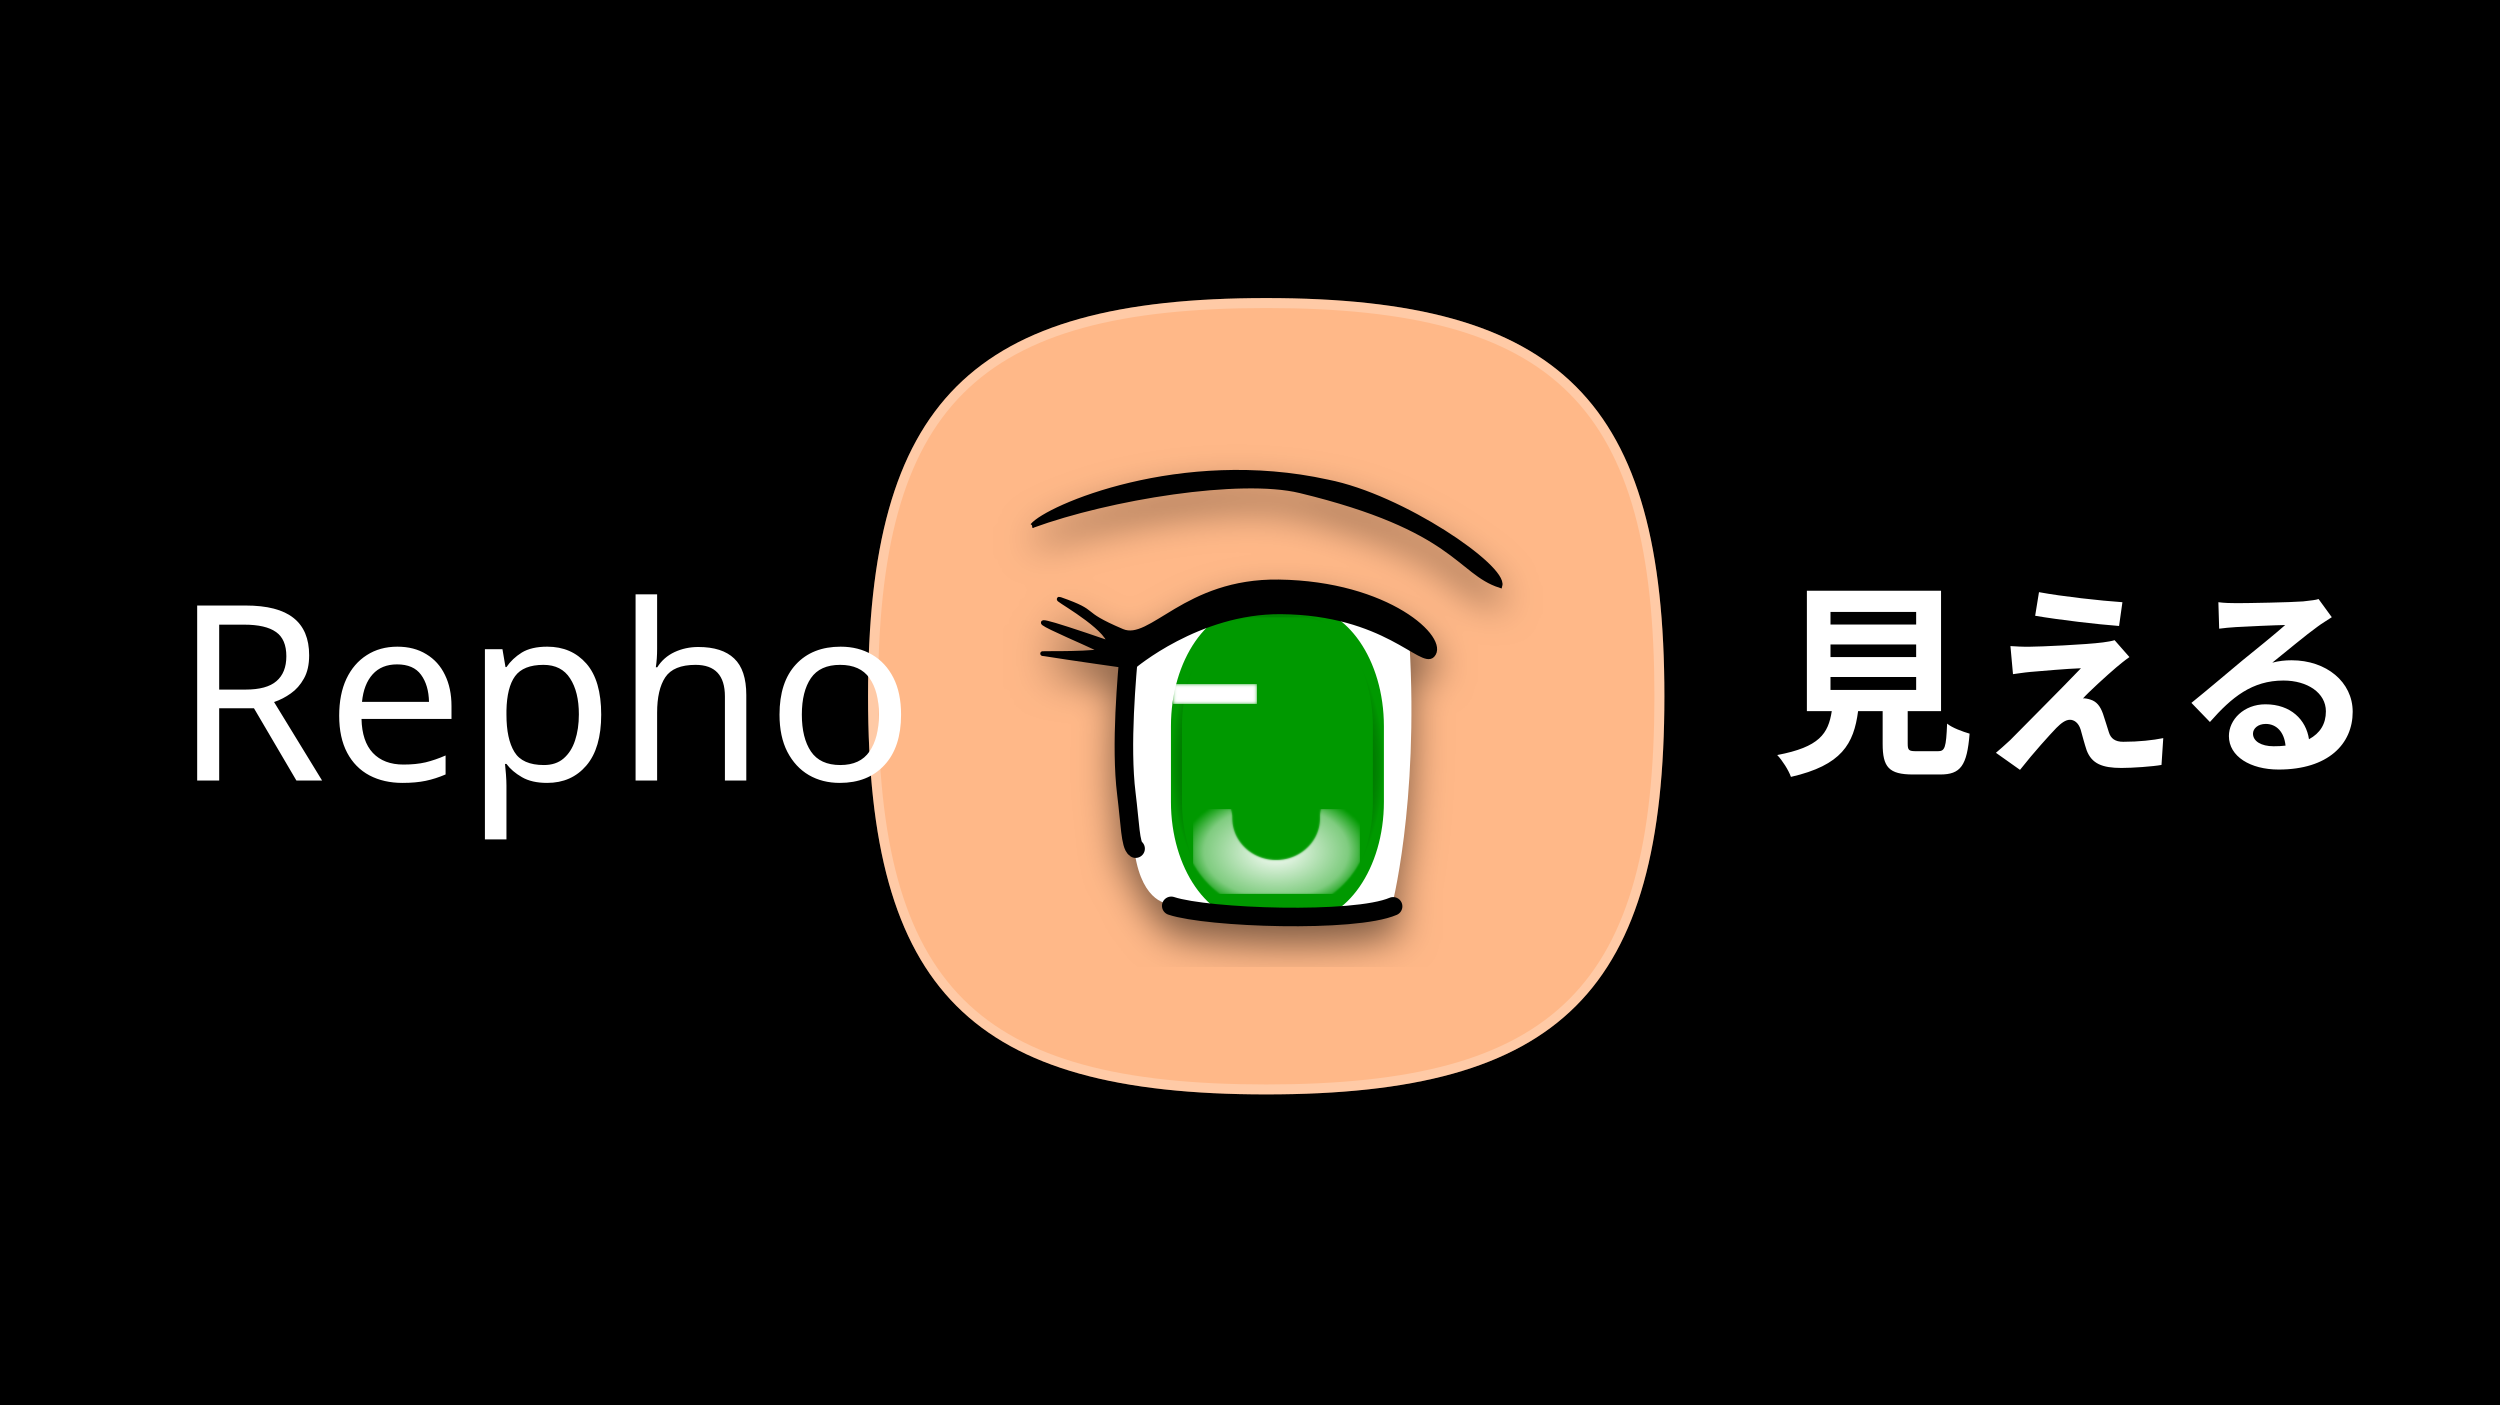
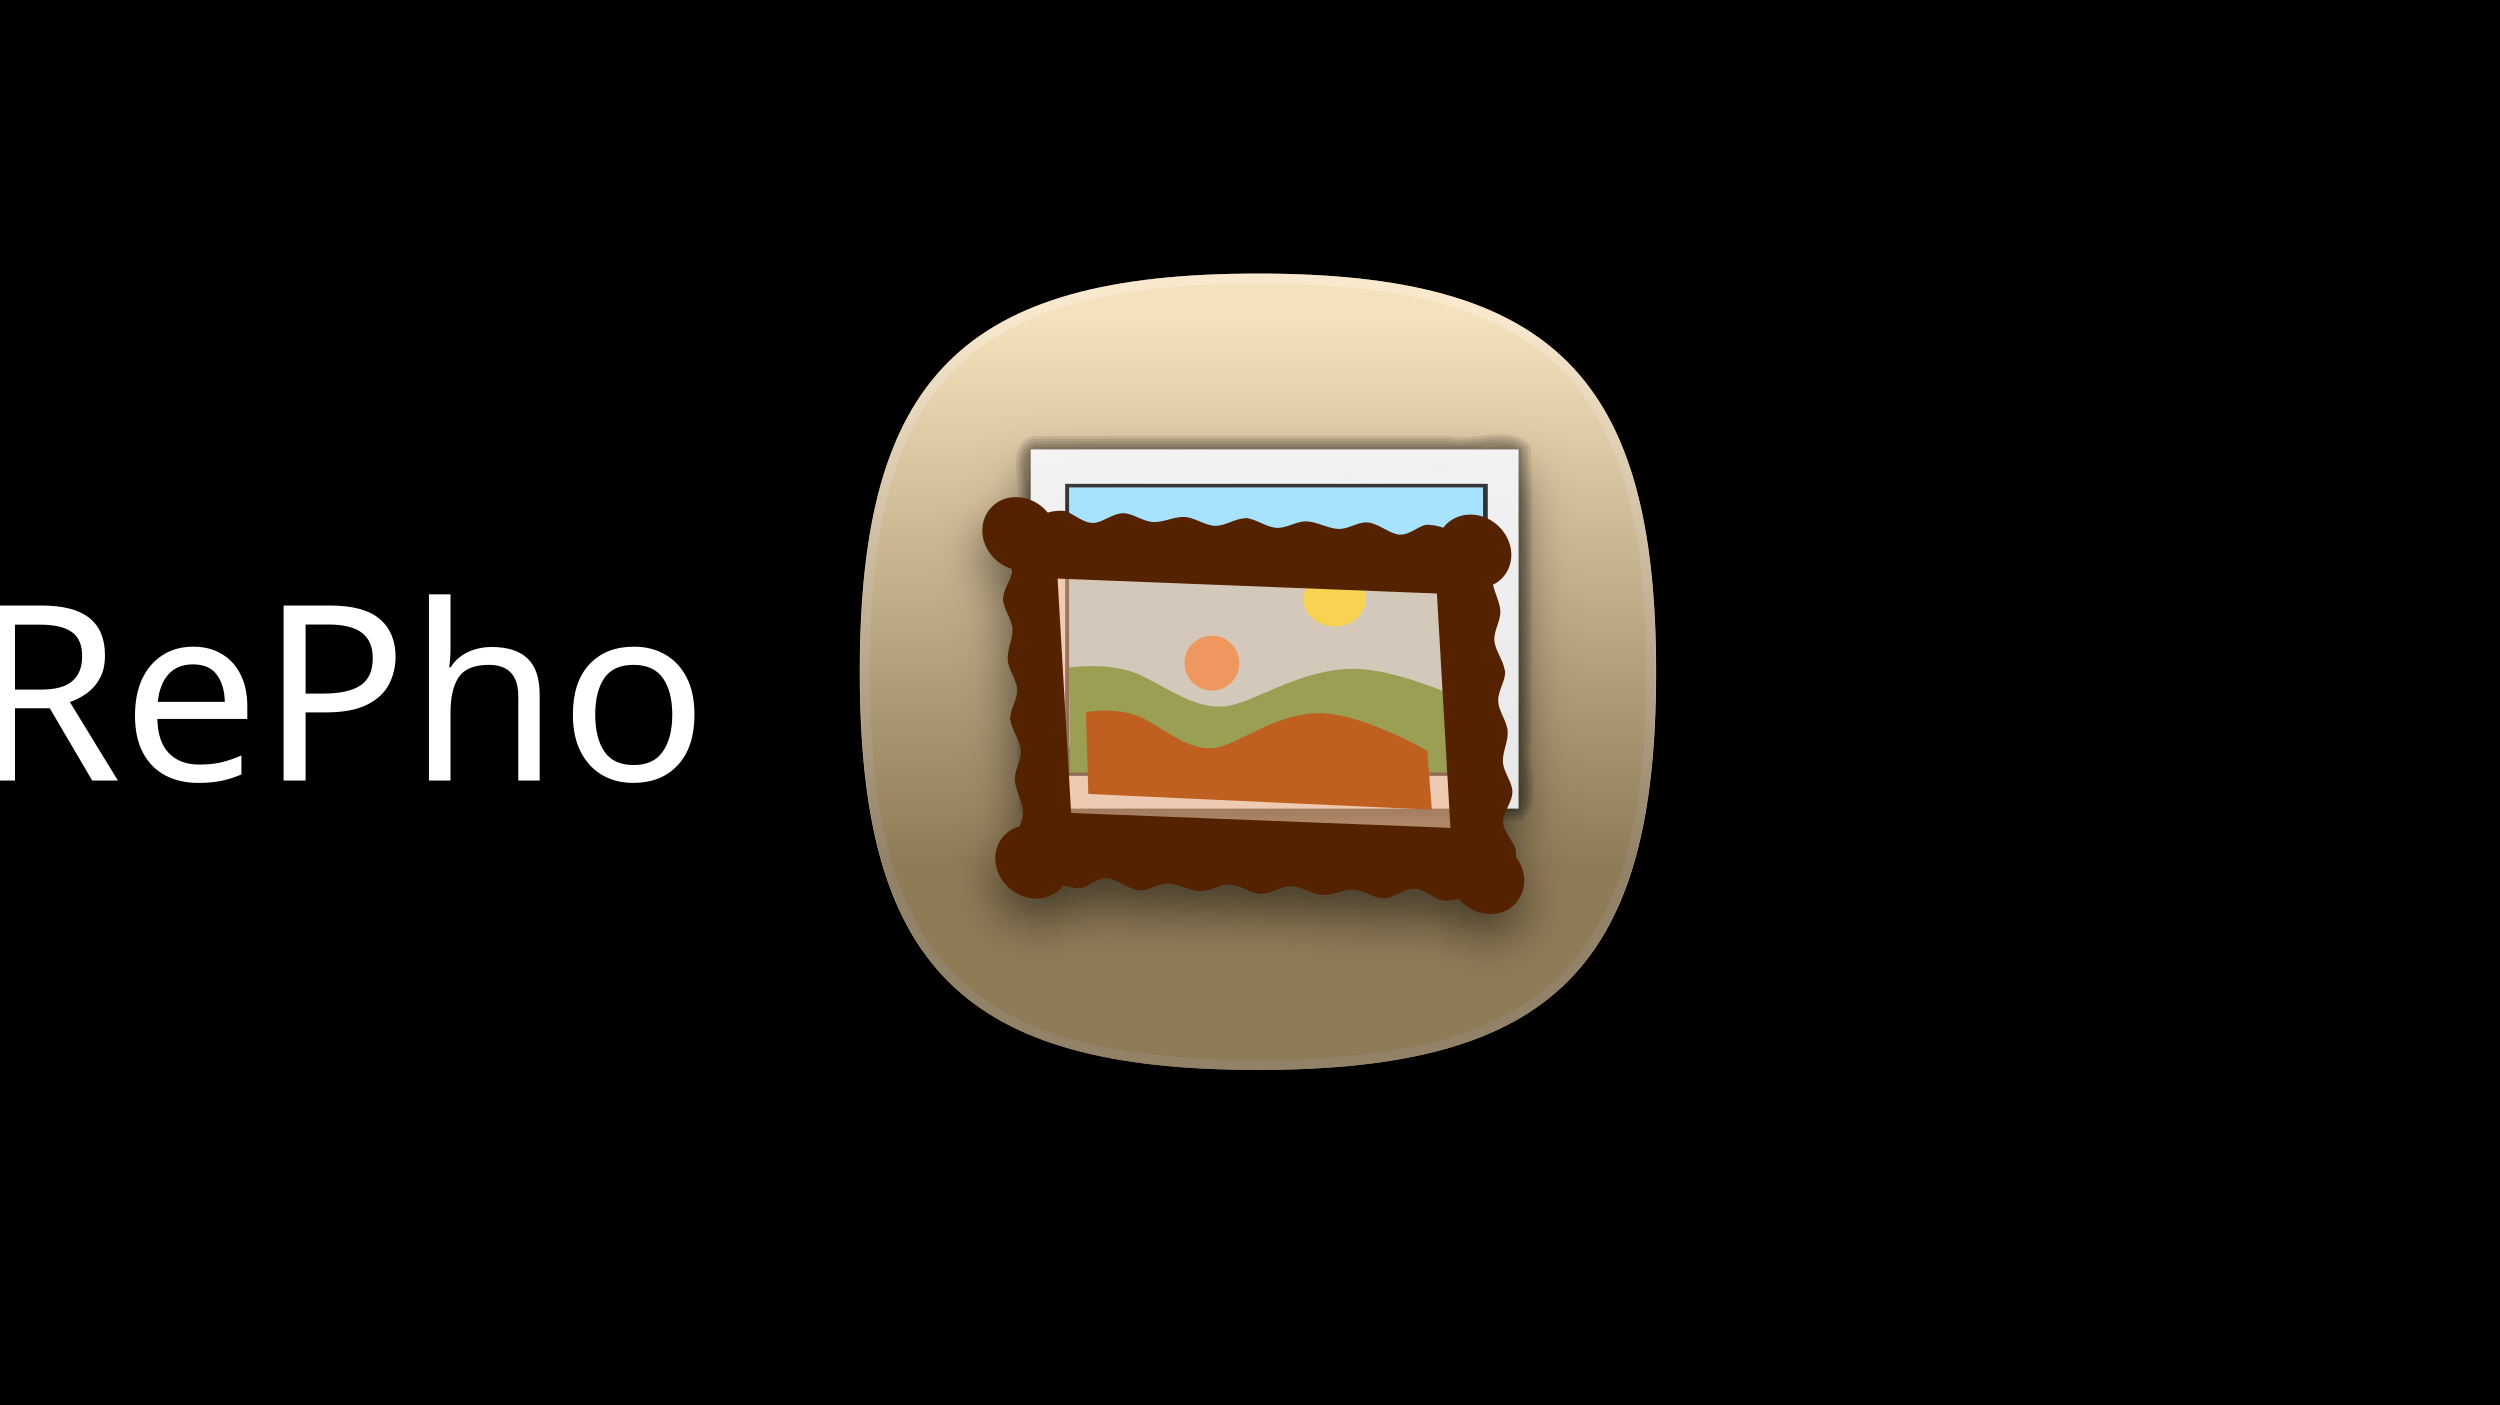
<svg xmlns="http://www.w3.org/2000/svg" xmlns:xlink="http://www.w3.org/1999/xlink" width="244.87" height="137.581" id="svg2" version="1.1">
  <defs id="defs5854">
    <filter color-interpolation-filters="sRGB" id="hicg_drop_shadow">
      <feOffset in="SourceAlpha" dx="0" dy="4" id="feOffset2889" />
      <feGaussianBlur stdDeviation="4" id="feGaussianBlur2891" />
      <feColorMatrix type="matrix" values="1 0 0 0 0  0 1 0 0 0  0 0 1 0 0  0 0 0 0.5 0" result="shadow" id="feColorMatrix2893" />
      <feBlend in="SourceGraphic" in2="shadow" mode="normal" id="feBlend2895" />
    </filter>
    <linearGradient id="linearGradient5076">
      <stop style="stop-color:#009900;stop-opacity:1;" offset="0" id="stop5078" />
      <stop id="stop5086" offset="0.806" style="stop-color:#004c00;stop-opacity:0.498;" />
      <stop style="stop-color:#000000;stop-opacity:0;" offset="1" id="stop5080" />
    </linearGradient>
    <linearGradient id="linearGradient3258">
      <stop id="stop3260" offset="0" style="stop-color:#ffffff;stop-opacity:1;" />
      <stop style="stop-color:#ffffff;stop-opacity:0.498;" offset="0.763" id="stop3303" />
      <stop id="stop3262" offset="1" style="stop-color:#ffffff;stop-opacity:0;" />
    </linearGradient>
    <filter color-interpolation-filters="sRGB" id="filter3316">
      <feGaussianBlur stdDeviation="0.246" id="feGaussianBlur3318" />
    </filter>
    <filter color-interpolation-filters="sRGB" id="filter3299">
      <feGaussianBlur stdDeviation="0.431" id="feGaussianBlur3301" />
    </filter>
    <radialGradient xlink:href="#linearGradient5076" id="radialGradient6725" gradientUnits="userSpaceOnUse" gradientTransform="matrix(1.096774,0,0,1.624842,697.2646,-79.11641)" cx="70.089" cy="531.559" fx="70.089" fy="531.559" r="20.955" />
    <radialGradient xlink:href="#linearGradient3258" id="radialGradient6727" gradientUnits="userSpaceOnUse" gradientTransform="matrix(1,0,0,0.6258348,0,220.8322)" cx="96.429" cy="590.2" fx="96.429" fy="590.2" r="19.515" />
+     <linearGradient id="hicg_overlay_grad" gradientUnits="userSpaceOnUse" x1="39.999" y1="5.182" x2="39.999" y2="58.802">
+       <stop offset="0" style="stop-color:#FFFFFF" id="stop7" />
+       <stop offset="1" style="stop-color:#000000" id="stop9" />
+     </linearGradient>
+     <filter color-interpolation-filters="sRGB" id="hicg_drop_shadow-6">
+       <feOffset in="SourceAlpha" dx="0" dy="4" id="feOffset12" />
+       <feGaussianBlur stdDeviation="4" id="feGaussianBlur14" />
+       <feColorMatrix type="matrix" values="1 0 0 0 0  0 1 0 0 0  0 0 1 0 0  0 0 0 0.5 0" result="shadow" id="feColorMatrix16" />
+       <feBlend in="SourceGraphic" in2="shadow" mode="normal" id="feBlend18" />
+     </filter>
+     <linearGradient xlink:href="#linearGradient3633" id="linearGradient3953" gradientUnits="userSpaceOnUse" gradientTransform="translate(7e-6,-2.4092711e-6)" x1="68.16" y1="1021.203" x2="54.174" y2="856.379" />
+     <linearGradient id="linearGradient3633">
+       <stop id="stop3635" offset="0" style="stop-color:#e6e6e6;stop-opacity:1" />
+       <stop id="stop3637" offset="1" style="stop-color:#ffffff;stop-opacity:1" />
+     </linearGradient>
+     <linearGradient gradientTransform="matrix(0.9810874,0,0,0.9666321,1.368529,32.6533)" xlink:href="#linearGradient2835" id="linearGradient3955" gradientUnits="userSpaceOnUse" x1="46.385" y1="1001.552" x2="43.729" y2="924.185" />
+     <linearGradient id="linearGradient2835">
+       <stop style="stop-color:#000000;stop-opacity:1;" offset="0" id="stop2837" />
+       <stop style="stop-color:#4d4d4d;stop-opacity:1" offset="1" id="stop2839" />
+     </linearGradient>
  </defs>
  <g id="layer1" transform="translate(293.9649,-26.89778)">
    <text xml:space="preserve" style="font-size:20px;font-style:normal;font-weight:bold;fill:#000000;fill-opacity:1;stroke:none;font-family:Bitstream Vera Sans;-inkscape-font-specification:Bitstream Vera Sans Bold" x="-200.416" y="177.975" id="text6019-4">
      <tspan id="tspan6021-0" x="-200.416" y="177.975" />
    </text>
    <rect style="color:#000000;fill:#000000;fill-opacity:1;fill-rule:evenodd;stroke:#8080f8;stroke-width:0.116;stroke-linecap:round;stroke-linejoin:round;stroke-miterlimit:4;stroke-opacity:1;stroke-dasharray:none;stroke-dashoffset:0;marker:none;visibility:visible;display:inline;overflow:visible;enable-background:accumulate" id="rect5979-7" width="244.858" height="438.217" x="-30.358" y="-24.554" rx="0" ry="0" transform="matrix(0,1,-1,0,0,0)" />
    <rect style="color:#000000;fill:#000000;fill-opacity:1;fill-rule:evenodd;stroke:none;stroke-width:0;stroke-linecap:round;stroke-linejoin:round;stroke-miterlimit:4;stroke-opacity:1;stroke-dasharray:none;stroke-dashoffset:0;marker:none;visibility:visible;display:inline;overflow:visible;enable-background:accumulate" id="rect5979" width="137.456" height="244.745" x="26.96" y="49.158" rx="0" ry="0" transform="matrix(0,1,-1,0,0,0)" />
-     <g id="g5981" transform="translate(7.201565,8.445158)">
-       <path style="fill:#ffb888;fill-opacity:1" d="m -138.143,86.648 c 0,28.893 -10.105,39 -39,39 -28.895,0 -39,-10.107 -39,-39 0,-28.894 10.105,-39 39,-39 28.895,0 39,10.106 39,39 z" id="hicg_background" />
-       <path d="m -177.144,47.648 c -28.894,0 -38.999,10.106 -38.999,39 0,28.893 10.105,39 38.999,39 28.897,0 39.001,-10.107 39.001,-39 0,-28.894 -10.104,-39 -39.001,-39 z m 0,77.025 c -28.429,0 -38.023,-9.595 -38.023,-38.025 0,-28.429 9.595,-38.024 38.023,-38.024 28.43,0 38.024,9.596 38.024,38.024 0,28.43 -9.594,38.025 -38.024,38.025 z" id="hicg_highlight" style="opacity:0.25;fill:#ffffff" />
-       <g id="g2902" transform="matrix(0.4537815,0,0,0.4537815,-204.1429,59.6479)" style="filter:url(#hicg_drop_shadow)">
-         <defs id="defs3318">
-           <radialGradient r="20.955" fy="531.559" fx="70.089" cy="531.559" cx="70.089" gradientTransform="matrix(1.096774,0,0,1.624842,697.2646,-79.11641)" gradientUnits="userSpaceOnUse" id="radialGradient5807" xlink:href="#linearGradient5076" />
-           <radialGradient r="19.515" fy="590.2" fx="96.429" cy="590.2" cx="96.429" gradientTransform="matrix(1,0,0,0.6258348,0,220.8322)" gradientUnits="userSpaceOnUse" id="radialGradient5809" xlink:href="#linearGradient3258" />
-           <radialGradient r="19.515" fy="590.2" fx="96.429" cy="590.2" cx="96.429" gradientTransform="matrix(1,0,0,0.6258348,0,220.8322)" gradientUnits="userSpaceOnUse" id="radialGradient2501" xlink:href="#linearGradient3258" />
-           <radialGradient r="20.955" fy="531.559" fx="70.089" cy="531.559" cx="70.089" gradientTransform="matrix(1.096774,0,0,1.624842,198.9685,-553.7842)" gradientUnits="userSpaceOnUse" id="radialGradient2499" xlink:href="#linearGradient5076" />
-           <radialGradient r="19.515" fy="590.2" fx="96.429" cy="590.2" cx="96.429" gradientTransform="matrix(1,0,0,0.6258348,0,220.8322)" gradientUnits="userSpaceOnUse" id="radialGradient2493" xlink:href="#linearGradient3258" />
-           <radialGradient r="20.955" fy="531.559" fx="70.089" cy="531.559" cx="70.089" gradientTransform="matrix(1.096774,0,0,1.624842,198.9685,-553.7842)" gradientUnits="userSpaceOnUse" id="radialGradient2491" xlink:href="#linearGradient5076" />
-           <radialGradient gradientUnits="userSpaceOnUse" gradientTransform="matrix(1,0,0,0.6258348,0,220.8322)" r="19.515" fy="590.2" fx="96.429" cy="590.2" cx="96.429" id="radialGradient3266" xlink:href="#linearGradient3258" />
-           <radialGradient gradientUnits="userSpaceOnUse" gradientTransform="matrix(1.096774,0,0,1.624842,-6.444211,-334.5379)" r="20.955" fy="531.559" fx="70.089" cy="531.559" cx="70.089" id="radialGradient5082" xlink:href="#linearGradient5076" />
-           <linearGradient id="linearGradient5817">
-             <stop id="stop5819" offset="0" style="stop-color:#009900;stop-opacity:1;" />
-             <stop style="stop-color:#004c00;stop-opacity:0.498;" offset="0.806" id="stop5821" />
-             <stop id="stop5823" offset="1" style="stop-color:#000000;stop-opacity:0;" />
-           </linearGradient>
-           <linearGradient id="linearGradient5829">
-             <stop style="stop-color:#ffffff;stop-opacity:1;" offset="0" id="stop5831" />
-             <stop id="stop5833" offset="0.763" style="stop-color:#ffffff;stop-opacity:0.498;" />
-             <stop style="stop-color:#ffffff;stop-opacity:0;" offset="1" id="stop5835" />
-           </linearGradient>
+     <text xml:space="preserve" style="font-size:20px;font-style:normal;font-weight:bold;fill:#ffffff;fill-opacity:1;stroke:none;font-family:Bitstream Vera Sans;-inkscape-font-specification:Bitstream Vera Sans Bold" x="-120.486" y="101.118" id="text6019-8">
+       <tspan id="tspan6021-8" x="-120.486" y="101.118" />
+     </text>
+     <text xml:space="preserve" style="font-size:24px;font-style:normal;font-variant:normal;font-weight:300;font-stretch:normal;fill:#ffffff;fill-opacity:1;stroke:none;font-family:Segoe UI Light;-inkscape-font-specification:'Segoe UI Light, Light'" x="-296.98" y="103.349" id="text6019-8-2">
+       <tspan id="tspan6021-8-4" x="-296.98" y="103.349" style="font-size:24px;font-style:normal;font-variant:normal;font-weight:300;font-stretch:normal;text-align:start;writing-mode:lr-tb;text-anchor:start;font-family:Segoe UI Light;-inkscape-font-specification:'Segoe UI Light, Light'">RePho</tspan>
+     </text>
+     <g transform="translate(-210.7506,52.69342)" id="g3682">
+       <path style="fill:#f0cd91;fill-opacity:1" d="M 79,40 C 79,68.893 68.895,79 40,79 11.105,79 1,68.893 1,40 1,11.106 11.105,1 40,1 68.895,1 79,11.106 79,40 z" id="hicg_background" />
+       <path style="opacity:0.25;fill:#ffffff" d="M 39.999,1 C 11.105,1 1,11.106 1,40 1,68.893 11.105,79 39.999,79 68.896,79 79,68.893 79,40 79,11.106 68.896,1 39.999,1 z m 0,77.025 C 11.57,78.025 1.976,68.43 1.976,40 c 0,-28.429 9.595,-38.024 38.023,-38.024 28.43,0 38.024,9.596 38.024,38.024 0,28.43 -9.594,38.025 -38.024,38.025 z" id="hicg_highlight" />
+       <path style="opacity:0.4;fill:url(#hicg_overlay_grad)" d="M 78.977,40 C 78.977,68.893 68.877,79 40,79 11.123,79 1.023,68.893 1.023,40 1.023,11.106 11.123,1 40,1 68.877,1 78.977,11.106 78.977,40 z" id="hicg_overlay" />
+       <g style="filter:url(#hicg_drop_shadow-6)" id="g25" transform="matrix(0.5744681,0,0,0.5744681,13,16.73404)">
+         <defs id="defs3">
+           <linearGradient gradientTransform="matrix(0.9810874,0,0,0.9666321,1.368529,32.6533)" xlink:href="#linearGradient2835" id="linearGradient4083" gradientUnits="userSpaceOnUse" x1="46.385" y1="1001.552" x2="43.729" y2="924.185" />
+           <linearGradient xlink:href="#linearGradient3633" id="linearGradient4085" gradientUnits="userSpaceOnUse" gradientTransform="translate(7e-6,-2.4092711e-6)" x1="68.16" y1="1021.203" x2="54.174" y2="856.379" />
+           <linearGradient xlink:href="#linearGradient2835" id="linearGradient2841" x1="46.385" y1="1001.552" x2="43.729" y2="924.185" gradientUnits="userSpaceOnUse" />
+           <linearGradient xlink:href="#linearGradient3633" id="linearGradient2824" x1="68.16" y1="1021.203" x2="54.174" y2="856.379" gradientUnits="userSpaceOnUse" gradientTransform="translate(7e-6,-2.4092711e-6)" />
        </defs>
-         <g transform="translate(-712.2189,-710.4404)" id="layer1-7">
-           <path id="path2525" d="m 802.637,758.498 c 2.054,34.911 -3.929,57.321 -3.929,57.321 l -15.714,1.964 -21.429,-0.893 -10.714,-2.143 c 0,0 -5.791,0.157 -7.5,-10.893 -0.136,-0.882 0,-0.893 0,-0.893 l -2.321,-19.286 1.25,-24.107 10.714,-5.536 14.107,-4.821 17.5,0.893 15.536,5.357 2.5,3.036 z" style="fill:#ffffff;fill-opacity:1;fill-rule:evenodd;stroke:none" />
-           <rect rx="17.904" ry="25.875" y="750.534" x="751.154" height="68.098" width="45.966" id="rect2527" style="fill:#009900;fill-opacity:1;fill-rule:nonzero;stroke:url(#radialGradient6725);stroke-width:4.76;stroke-linejoin:round;stroke-miterlimit:4;stroke-opacity:1;stroke-dasharray:none" />
-           <path id="path2529" d="m 723.82,760.787 c 5.552,0.897 19.191,2.818 19.191,2.818 0,0 14.013,-12.018 31.859,-11.877 22.524,0.177 30.398,11.827 32.735,9.364 3.253,-3.428 -9.53,-15.515 -33.2,-15.836 -20.196,-0.279 -27.54,13.309 -33.792,10.645 -9.912,-4.223 -4.62,-3.796 -13.365,-6.862 -1.934,-0.678 8.611,4.898 10.48,8.844 0.294,0.621 0.769,0.82 0.245,0.639 -31.813,-10.977 -0.815,1.551 -1.722,1.707 -4.237,0.728 -14.982,0.355 -12.431,0.558 z" style="fill:#000000;fill-rule:evenodd;stroke:#000000;stroke-width:1px;stroke-linecap:butt;stroke-linejoin:round;stroke-opacity:1" />
-           <path transform="matrix(1.045317,0,0,1.079912,673.0647,166.0382)" d="m 110.708,583.216 c 0.23,7.492 -5.976,13.743 -13.862,13.962 -7.886,0.219 -14.466,-5.677 -14.697,-13.169 -0.005,-0.17 -0.007,-0.34 -0.006,-0.509" id="path2531" style="fill:#ffffff;fill-opacity:0;fill-rule:nonzero;stroke:url(#radialGradient6727);stroke-width:10.459;stroke-linecap:round;stroke-linejoin:bevel;stroke-miterlimit:4;stroke-opacity:1;stroke-dasharray:none;filter:url(#filter3316)" />
-           <rect ry="1.73" rx="6.431" y="767.793" x="753.212" height="3.459" width="15.005" id="rect2533" style="fill:none;stroke:#ffffff;stroke-width:9.211;stroke-linecap:round;stroke-linejoin:bevel;stroke-miterlimit:4;stroke-opacity:1;stroke-dasharray:none;filter:url(#filter3299)" />
-           <path id="path2535" d="m 751.217,815.183 c 7.901,2.621 39.524,3.706 47.892,0.107" style="fill:none;stroke:#000000;stroke-width:4;stroke-linecap:round;stroke-linejoin:miter;stroke-miterlimit:4;stroke-opacity:1;stroke-dasharray:none" />
-           <path id="path2537" d="m 742.204,759.12 c -0.552,6.461 -1.978,21.366 -0.665,31.911 0.791,6.352 0.852,11.06 1.989,11.807" style="fill:none;stroke:#000000;stroke-width:4;stroke-linecap:round;stroke-linejoin:miter;stroke-miterlimit:4;stroke-opacity:1;stroke-dasharray:none" />
-           <path id="path2539" d="m 721.254,733.113 c 3.198,-3.907 32.028,-16.429 63.71,-9.441 16.118,3.161 38.308,18.374 37.227,22.377 -8.989,-2.911 -9.456,-12.303 -43.146,-20.454 -12.919,-3.126 -41.086,1.425 -57.792,7.518 z" style="fill:#000000;fill-rule:evenodd;stroke:#000000;stroke-width:0.999px;stroke-linecap:butt;stroke-linejoin:miter;stroke-opacity:1" />
+         <g transform="translate(-258.868,-476.4559)" id="layer1-9">
+           <g id="layer1-0" transform="translate(284.5332,-452.2257)">
+             <g id="g3937" transform="matrix(0.9176547,0,0,0.9176547,-25.5352,68.40383)">
+               <g transform="translate(80,0)" id="g3849">
+                 <path id="path3851" d="m -68.656,1004.531 c 28.552,0 57.104,10e-5 85.656,0 0,-20.583 0,-41.167 0,-61.75 -28.552,0 -57.104,0 -85.656,0 0,20.583 0,41.167 0,61.75 z" style="opacity:0.091;fill:#000000;fill-opacity:1;fill-rule:evenodd;stroke:none" />
+                 <path id="path3855" d="m -69.156,1005.031 c 28.885,0 57.771,10e-5 86.656,0 0,-20.917 0,-41.833 0,-62.75 -28.885,0 -57.771,0 -86.656,0 0,20.917 0,41.833 0,62.75 z" style="opacity:0.091;fill:#000000;fill-opacity:1;fill-rule:evenodd;stroke:none" />
+                 <path id="path3859" d="m -69.656,1005.531 c 29.219,10e-5 58.438,0 87.656,0 0,-21.25 0,-42.5 0,-63.75 -29.219,0 -58.438,0 -87.656,0 0,21.25 0,42.5 0,63.75 z" style="opacity:0.091;fill:#000000;fill-opacity:1;fill-rule:evenodd;stroke:none" />
+                 <path id="path3863" d="m -70.156,941.312 c 0.021,21.562 -0.042,43.208 0.031,64.719 29.51,-0.062 59.271,0.125 88.625,-0.094 -0.063,-21.52 0.126,-43.292 -0.094,-64.656 -29.51,0.021 -59.104,-0.042 -88.562,0.031 z" style="opacity:0.091;fill:#000000;fill-opacity:1;fill-rule:evenodd;stroke:none" />
+                 <path id="path3867" d="m -70.281,940.812 c -1.104,1.456 0.037,4.173 -0.375,6 0.063,19.848 -0.126,39.744 0.094,59.562 13.14,0.369 26.587,0.049 39.844,0.156 16.506,-0.063 33.129,0.126 49.562,-0.094 C 19.211,990.758 18.894,974.79 19,959 c -0.119,-5.998 0.229,-12.227 -0.156,-18.094 -29.59,-0.292 -59.391,-0.041 -89.062,-0.125 l -0.062,0.031 z" style="opacity:0.091;fill:#000000;fill-opacity:1;fill-rule:evenodd;stroke:none" />
+                 <path style="opacity:0.091;fill:#000000;fill-opacity:1;fill-rule:evenodd;stroke:none" d="m -70.21,940.296 88.77,0 c 0.519,0 0.938,0.418 0.938,0.938 l 0,64.869 c 0,0.519 -0.418,0.938 -0.938,0.938 l -88.77,0 c -0.519,0 -0.938,-0.418 -0.938,-0.938 l 0,-64.869 c 0,-0.519 0.418,-0.938 0.938,-0.938 z" id="path3871" />
+                 <path id="path3873" d="m -70.5,939.812 c -2.44,1.087 -0.576,4.823 -1.156,6.906 0.085,19.97 -0.169,40.01 0.125,59.937 1.384,2.059 4.728,0.289 6.812,0.875 27.958,-0.084 55.999,0.168 83.906,-0.125 1.954,-1.683 0.237,-5.052 0.812,-7.312 -0.085,-19.817 0.169,-39.682 -0.125,-59.469 -1.653,-2.028 -5.05,-0.249 -7.312,-0.844 -27.687,0.021 -55.38,-0.042 -83.062,0.031 z" style="opacity:0.091;fill:#000000;fill-opacity:1;fill-rule:evenodd;stroke:none" />
+                 <path id="path3877" d="m -70.562,939.312 c -3.923,2.097 -0.408,8.414 -1.594,11.906 0.206,18.615 -0.399,37.38 0.281,55.906 3.651,2.635 9.384,-0.062 13.656,0.906 25.938,-0.239 52.111,0.471 77.906,-0.344 2.369,-4.452 -0.063,-10.625 0.812,-15.594 -0.281,-17.294 0.542,-34.864 -0.375,-52 -4.084,-2.43 -9.959,0.105 -14.562,-0.812 -25.374,0.021 -50.755,-0.042 -76.125,0.031 z" style="opacity:0.091;fill:#000000;fill-opacity:1;fill-rule:evenodd;stroke:none" />
+                 <path id="path3881" d="m -70.469,938.812 c -4.729,1.671 -1.012,8.772 -2.188,12.406 0.254,18.693 -0.491,37.571 0.344,56.156 3.626,3.103 9.693,0.109 14.094,1.156 25.959,-0.194 52.074,0.384 77.938,-0.281 3.322,-3.491 0.204,-9.763 1.281,-14.156 -0.277,-18.021 0.537,-36.263 -0.375,-54.156 -3.619,-3.119 -9.679,-0.1 -14.062,-1.156 -25.676,0.021 -51.362,-0.042 -77.031,0.031 z" style="opacity:0.091;fill:#000000;fill-opacity:1;fill-rule:evenodd;stroke:none" />
+                 <path id="path3885" d="m -70.562,938.312 c -5.165,1.651 -1.498,9.038 -2.594,12.906 0.226,18.699 -0.44,37.54 0.312,56.156 2.99,3.904 9.433,0.54 13.625,1.656 26.372,-0.237 52.924,0.47 79.188,-0.344 3.723,-3.521 0.42,-10.045 1.531,-14.594 -0.257,-18.055 0.495,-36.307 -0.344,-54.25 -3.493,-3.832 -10.066,-0.407 -14.594,-1.562 -25.707,0.021 -51.422,-0.042 -77.125,0.031 z" style="opacity:0.091;fill:#000000;fill-opacity:1;fill-rule:evenodd;stroke:none" />
+                 <path id="path3889" d="m -70.625,937.812 c -5.62,1.578 -2.026,9.317 -3.031,13.406 0.249,18.76 -0.485,37.672 0.344,56.344 3.263,4.473 10.426,0.757 15.094,1.969 26.057,-0.193 52.238,0.383 78.219,-0.281 4.461,-3.362 0.826,-10.437 2,-15.156 -0.134,-18.034 0.263,-36.126 -0.188,-54.125 -3.21,-4.809 -10.529,-0.956 -15.25,-2.188 -25.728,0.021 -51.464,-0.042 -77.188,0.031 z" style="opacity:0.091;fill:#000000;fill-opacity:1;fill-rule:evenodd;stroke:none" />
+               </g>
+               <rect y="940.296" x="8.852" height="66.744" width="90.645" id="rect2816" style="fill:url(#linearGradient3953);fill-opacity:1;fill-rule:evenodd;stroke:none" />
+               <path id="path2830" d="m 15.257,946.695 0,54.252 78.518,0 0,-54.252 -78.518,0 z" style="fill:url(#linearGradient3955);fill-opacity:1;fill-rule:evenodd;stroke:none" />
+             </g>
+           </g>
+           <g transform="matrix(1.485211,0,0,1.300617,-101.0817,-234.3128)" id="g5109">
+             <g transform="matrix(0.2593306,0.01019867,0.01474531,0.2555817,115.4946,589.2157)" style="display:inline;enable-background:new" id="g5014-5">
+               <g id="g4237-6">
+                 <g id="g5068" transform="matrix(1.804349,0,0,1.804349,-423.8307,11.76337)">
+                   <rect transform="matrix(0.9992048,-0.03987202,-0.05676744,0.9983874,0,0)" y="-74.966" x="528.545" height="73.998" width="101.878" id="rect5054" style="fill:#a7e3ff;fill-opacity:1;stroke:none" />
+                   <g id="g5056">
+                     <path style="fill:#198000;fill-opacity:1;fill-rule:evenodd;stroke:none" d="m 527.925,-14.678 1.512,-29.901 c 0,0 10.712,-2.369 17.966,1.7 7.254,4.069 12.78,8.815 19.691,7.801 6.911,-1.014 17.626,-10.5 30.756,-11.851 13.13,-1.351 32.897,10.188 32.897,10.188 l -1,17.946 z" id="path3052-7-4-1" />
+                     <path transform="matrix(3.864851,-0.1542221,-0.2229754,3.92154,102.2379,-1993.716)" d="m 158.419,497.541 c 0,1.099 -0.891,1.991 -1.991,1.991 -1.099,0 -1.991,-0.891 -1.991,-1.991 0,-1.099 0.891,-1.991 1.991,-1.991 1.099,0 1.991,0.891 1.991,1.991 z" id="path5012-5" style="fill:#ffff00;fill-opacity:1;stroke:none" />
+                   </g>
+                 </g>
+               </g>
+             </g>
+           </g>
+           <g transform="matrix(1.599823,0,0,1.599823,17.25966,-293.0833)" id="g5124">
+             <g id="g5101" transform="matrix(1.364411,0,0,1.364411,-73.9592,-193.5944)">
+               <g transform="matrix(0.2593306,0.01019867,0.01474531,0.2555817,74.61503,521.4639)" id="g5014">
+                 <g transform="translate(14.54921,3.040777)" id="g4237">
+                   <g id="g5118" transform="translate(-161.8054,5.432484)">
+                     <rect style="opacity:0.591;fill:#f3b58c;fill-opacity:1;fill-rule:evenodd;stroke:none" id="rect3050-6-4" width="121.083" height="79.641" x="518.926" y="-88.709" ry="0" />
+                     <path style="fill:#552200;fill-opacity:1;fill-rule:evenodd;stroke:none" d="m 648.593,-109.673 c -3.612,0 -6.821,1.722 -8.875,4.375 -1.279,-0.434 -2.773,-0.724 -4.406,-0.75 -2.656,-0.043 -5.485,3.431 -8.938,3.375 -2.877,-0.047 -6.28,-3.291 -9.531,-3.344 -2.976,-0.048 -5.779,2.395 -8.938,2.344 -3.041,-0.049 -6.122,-1.887 -9.219,-1.938 -3.096,-0.05 -6.21,2.393 -9.25,2.344 -3.159,-0.051 -6.242,-2.577 -9.219,-2.625 -0.096,-0.002 -0.185,-0.003 -0.281,0 l 0,0.125 c -2.928,0.13 -5.958,2.575 -9.062,2.625 -3.04,0.049 -6.154,-2.394 -9.25,-2.344 -3.096,0.05 -6.178,1.888 -9.219,1.938 -3.159,0.051 -5.961,-2.392 -8.938,-2.344 -3.251,0.053 -6.654,3.297 -9.531,3.344 -3.453,0.056 -6.281,-3.418 -8.938,-3.375 -1.633,0.026 -3.127,0.316 -4.406,0.75 -2.054,-2.653 -5.263,-4.375 -8.875,-4.375 -6.197,0 -11.219,5.053 -11.219,11.25 0,5.168 3.497,9.51 8.25,10.812 l 0,1.156 c -0.689,2.601 -3.104,5.532 -3.156,8.344 -0.055,2.976 2.371,5.779 2.312,8.938 -0.056,3.04 -1.912,6.123 -1.969,9.219 -0.057,3.096 2.4,6.21 2.344,9.25 -0.058,3.159 -2.601,6.243 -2.656,9.219 -0.002,0.096 -0.002,0.185 0,0.281 l 0.125,0 c 0.124,2.929 2.55,5.958 2.594,9.062 0.042,3.04 -2.387,6.154 -2.344,9.25 0.043,3.096 1.864,6.178 1.906,9.219 0.023,1.679 -0.641,3.256 -1.281,4.813 -4.591,1.422 -7.929,5.694 -7.906,10.75 0.027,6.197 5.053,11.215 11.25,11.188 3.612,-0.016 6.833,-1.745 8.875,-4.406 1.281,0.428 2.773,0.7 4.406,0.719 2.656,0.031 5.453,-3.447 8.906,-3.406 2.878,0.034 6.311,3.274 9.562,3.312 2.976,0.035 5.779,-2.443 8.938,-2.406 3.041,0.036 6.122,1.87 9.219,1.906 3.096,0.036 6.209,-2.411 9.25,-2.375 3.159,0.037 6.242,2.527 9.219,2.562 0.096,0.001 0.186,0.003 0.281,0 l 0,-0.125 c 2.928,-0.143 5.958,-2.592 9.062,-2.656 3.04,-0.063 6.154,2.376 9.25,2.312 3.096,-0.064 6.178,-1.937 9.219,-2 3.158,-0.065 5.962,2.374 8.938,2.312 3.251,-0.067 6.623,-3.316 9.5,-3.375 3.453,-0.071 6.313,3.399 8.969,3.344 1.633,-0.034 3.129,-0.342 4.406,-0.781 2.066,2.643 5.263,4.36 8.875,4.344 6.197,-0.027 11.215,-5.115 11.188,-11.313 -0.011,-2.435 -0.8,-4.667 -2.125,-6.5 0.066,-0.527 0.115,-1.062 0.125,-1.625 0.045,-2.656 -3.434,-5.485 -3.375,-8.937 0.049,-2.877 3.289,-6.28 3.344,-9.531 0.051,-2.976 -2.397,-5.779 -2.344,-8.938 0.052,-3.041 1.916,-6.122 1.969,-9.219 0.052,-3.096 -2.395,-6.21 -2.344,-9.25 0.054,-3.159 2.575,-6.242 2.625,-9.219 0.002,-0.096 0.003,-0.185 0,-0.281 l -0.125,0 c -0.128,-2.929 -2.546,-5.958 -2.594,-9.062 -0.047,-3.04 2.36,-6.154 2.312,-9.25 -0.041,-2.622 -1.32,-5.228 -1.75,-7.812 3.599,-1.868 6.062,-5.633 6.062,-9.969 0,-6.197 -5.022,-11.25 -11.219,-11.25 z m -126.188,24.594 114.25,0 0,71.625 -114.25,0 0,-71.625 z" id="path3048-3-3" />
+                     <path style="fill:#c06020;fill-opacity:1;fill-rule:evenodd;stroke:none" d="m 527.929,-19.47 0.697,-25.077 c 0,0 10.796,-2.372 18.11,1.694 7.314,4.067 12.886,8.811 19.851,7.794 6.965,-1.017 17.762,-10.505 30.996,-11.861 13.234,-1.356 33.434,10.166 33.434,10.166 l 0.348,17.961 -103.436,-0.678 z" id="path3052-7-4" />
+                     <path transform="matrix(3.864851,-0.1542221,-0.2229754,3.92154,73.89694,-1988.054)" d="m 158.571,497.541 c 0,1.183 -0.959,2.143 -2.143,2.143 -1.183,0 -2.143,-0.959 -2.143,-2.143 0,-1.183 0.959,-2.143 2.143,-2.143 1.183,0 2.143,0.959 2.143,2.143 z" id="path5012" style="fill:#ee985f;fill-opacity:1;stroke:none" />
+                   </g>
+                 </g>
+               </g>
+             </g>
+           </g>
        </g>
      </g>
    </g>
-     <text xml:space="preserve" style="font-size:20px;font-style:normal;font-weight:bold;fill:#ffffff;fill-opacity:1;stroke:none;font-family:Bitstream Vera Sans;-inkscape-font-specification:Bitstream Vera Sans Bold" x="-120.486" y="101.118" id="text6019-8">
-       <tspan id="tspan6021-8" x="-120.486" y="101.118">見える</tspan>
-     </text>
-     <text xml:space="preserve" style="font-size:24px;font-style:normal;font-variant:normal;font-weight:300;font-stretch:normal;fill:#ffffff;fill-opacity:1;stroke:none;font-family:Segoe UI Light;-inkscape-font-specification:'Segoe UI Light, Light'" x="-276.98" y="103.349" id="text6019-8-2">
-       <tspan id="tspan6021-8-4" x="-276.98" y="103.349" style="font-size:24px;font-style:normal;font-variant:normal;font-weight:300;font-stretch:normal;text-align:start;writing-mode:lr-tb;text-anchor:start;font-family:Segoe UI Light;-inkscape-font-specification:'Segoe UI Light, Light'">Repho</tspan>
-     </text>
  </g>
</svg>
